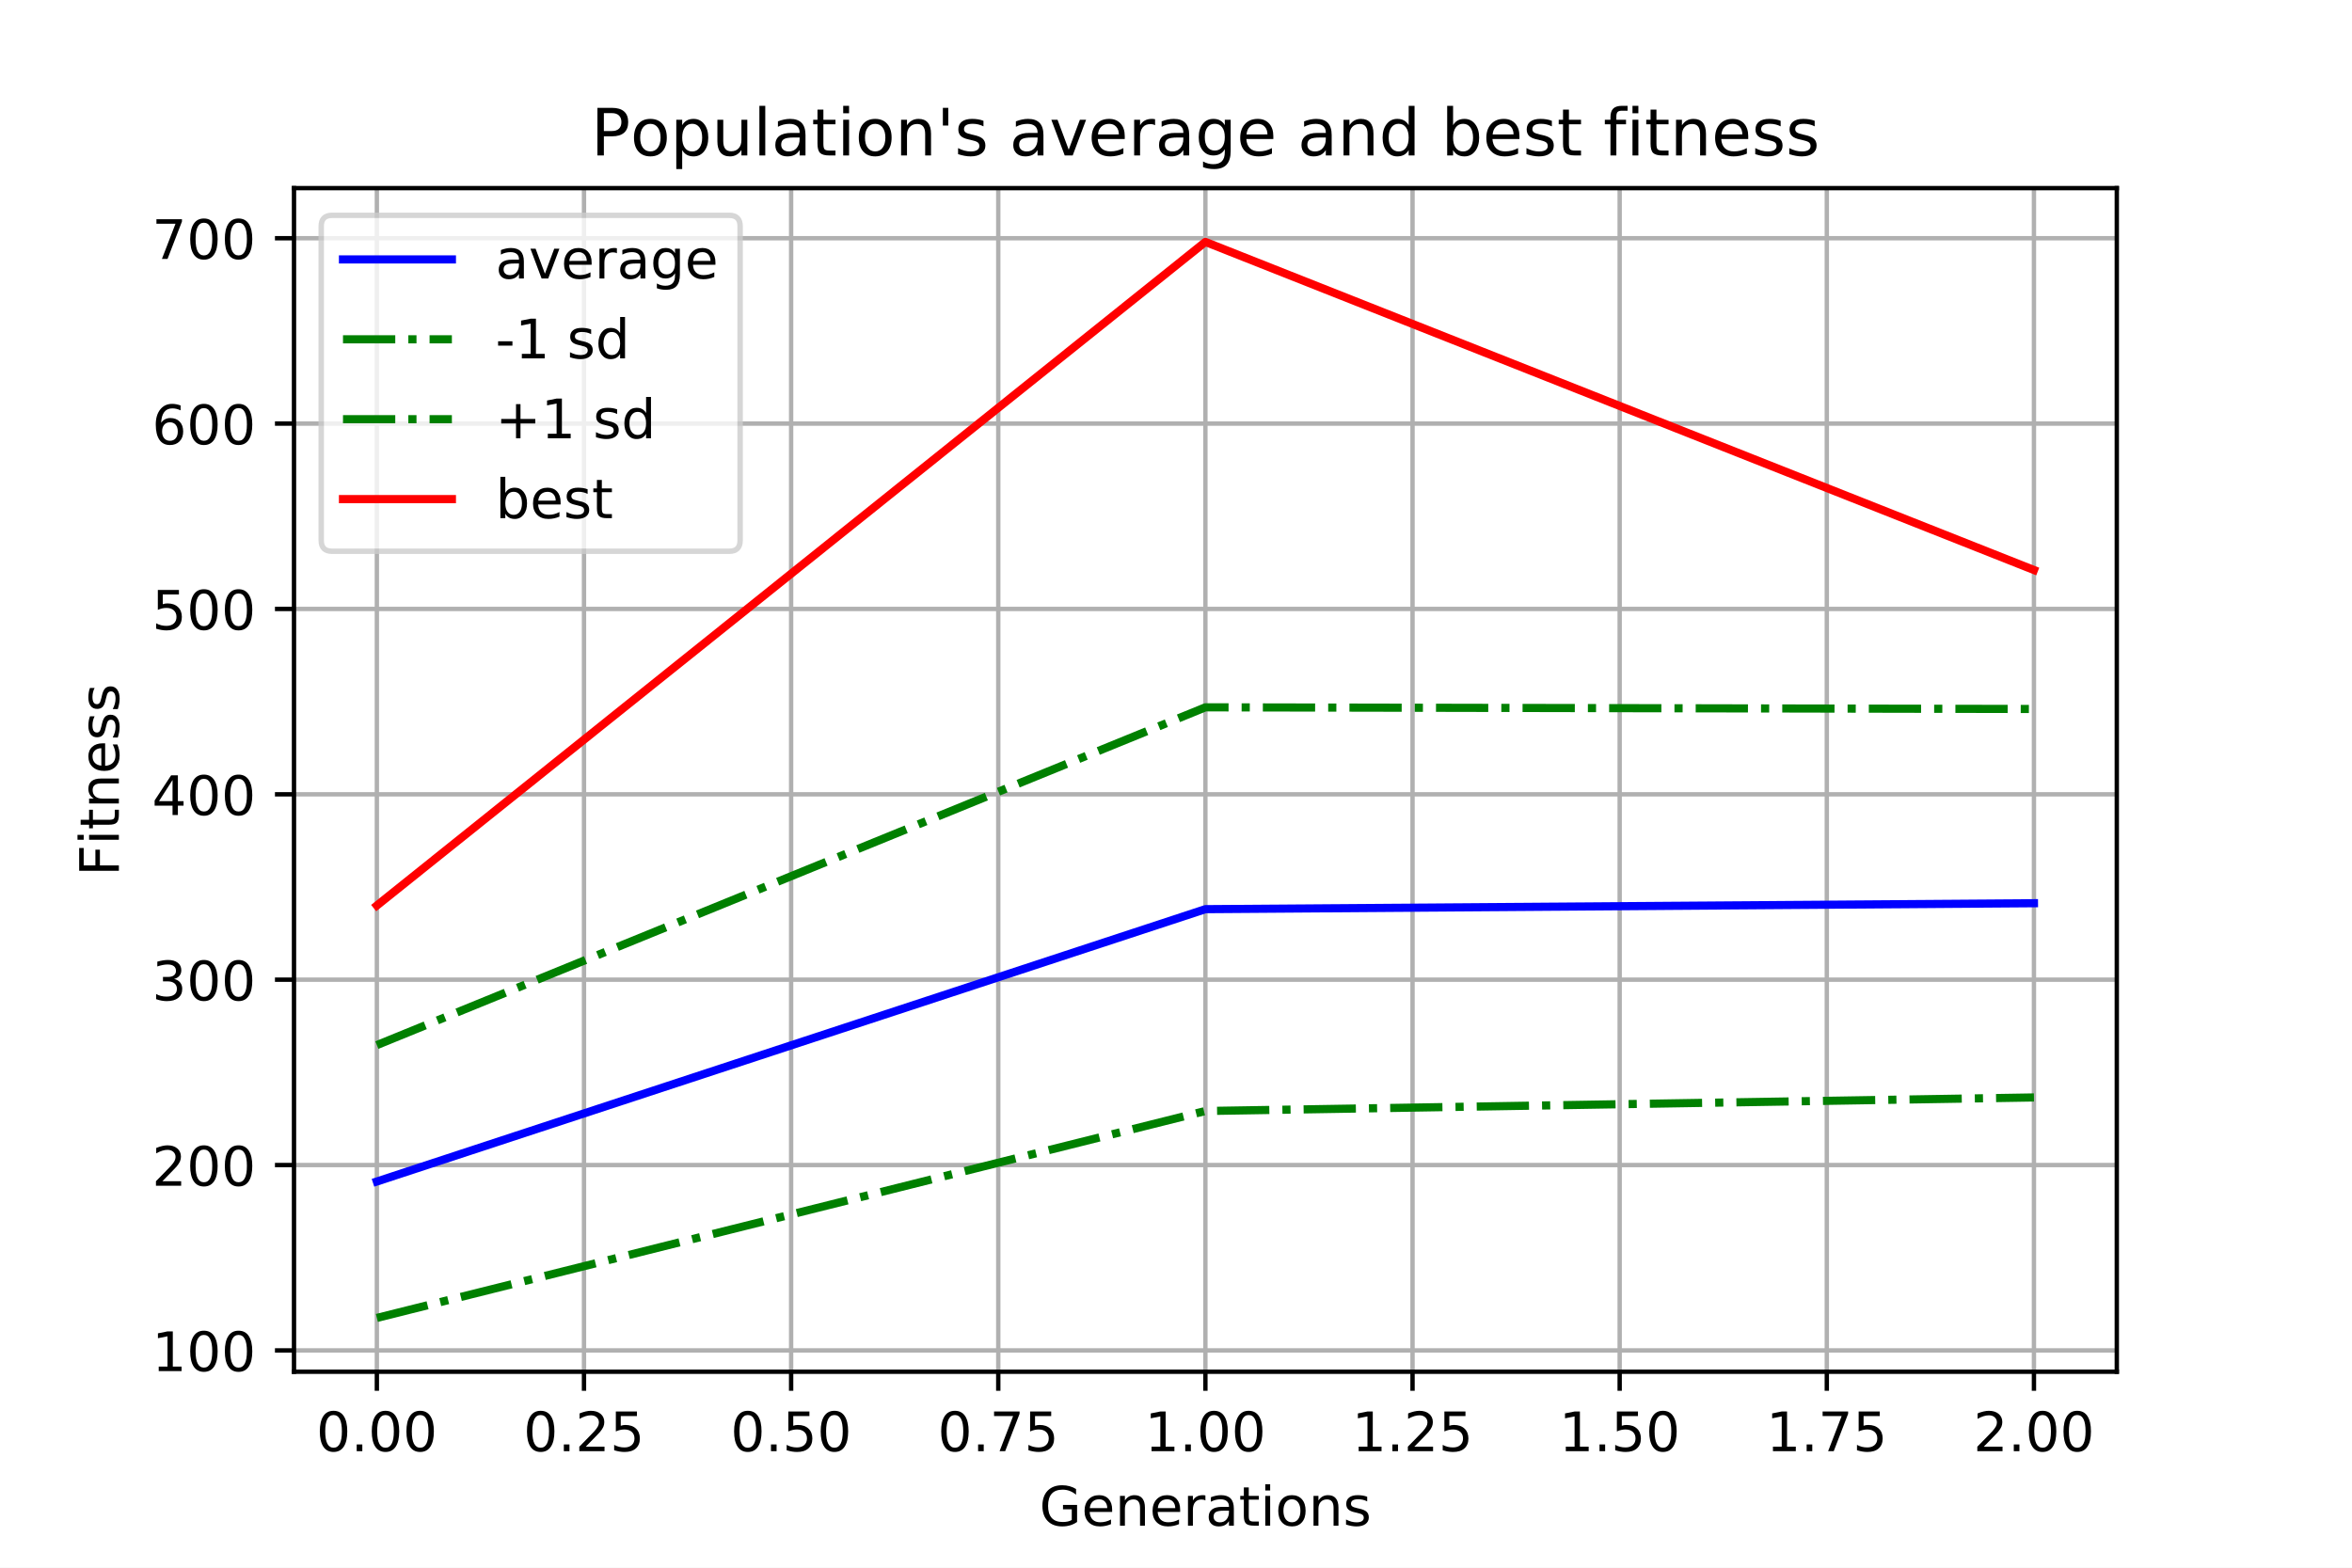
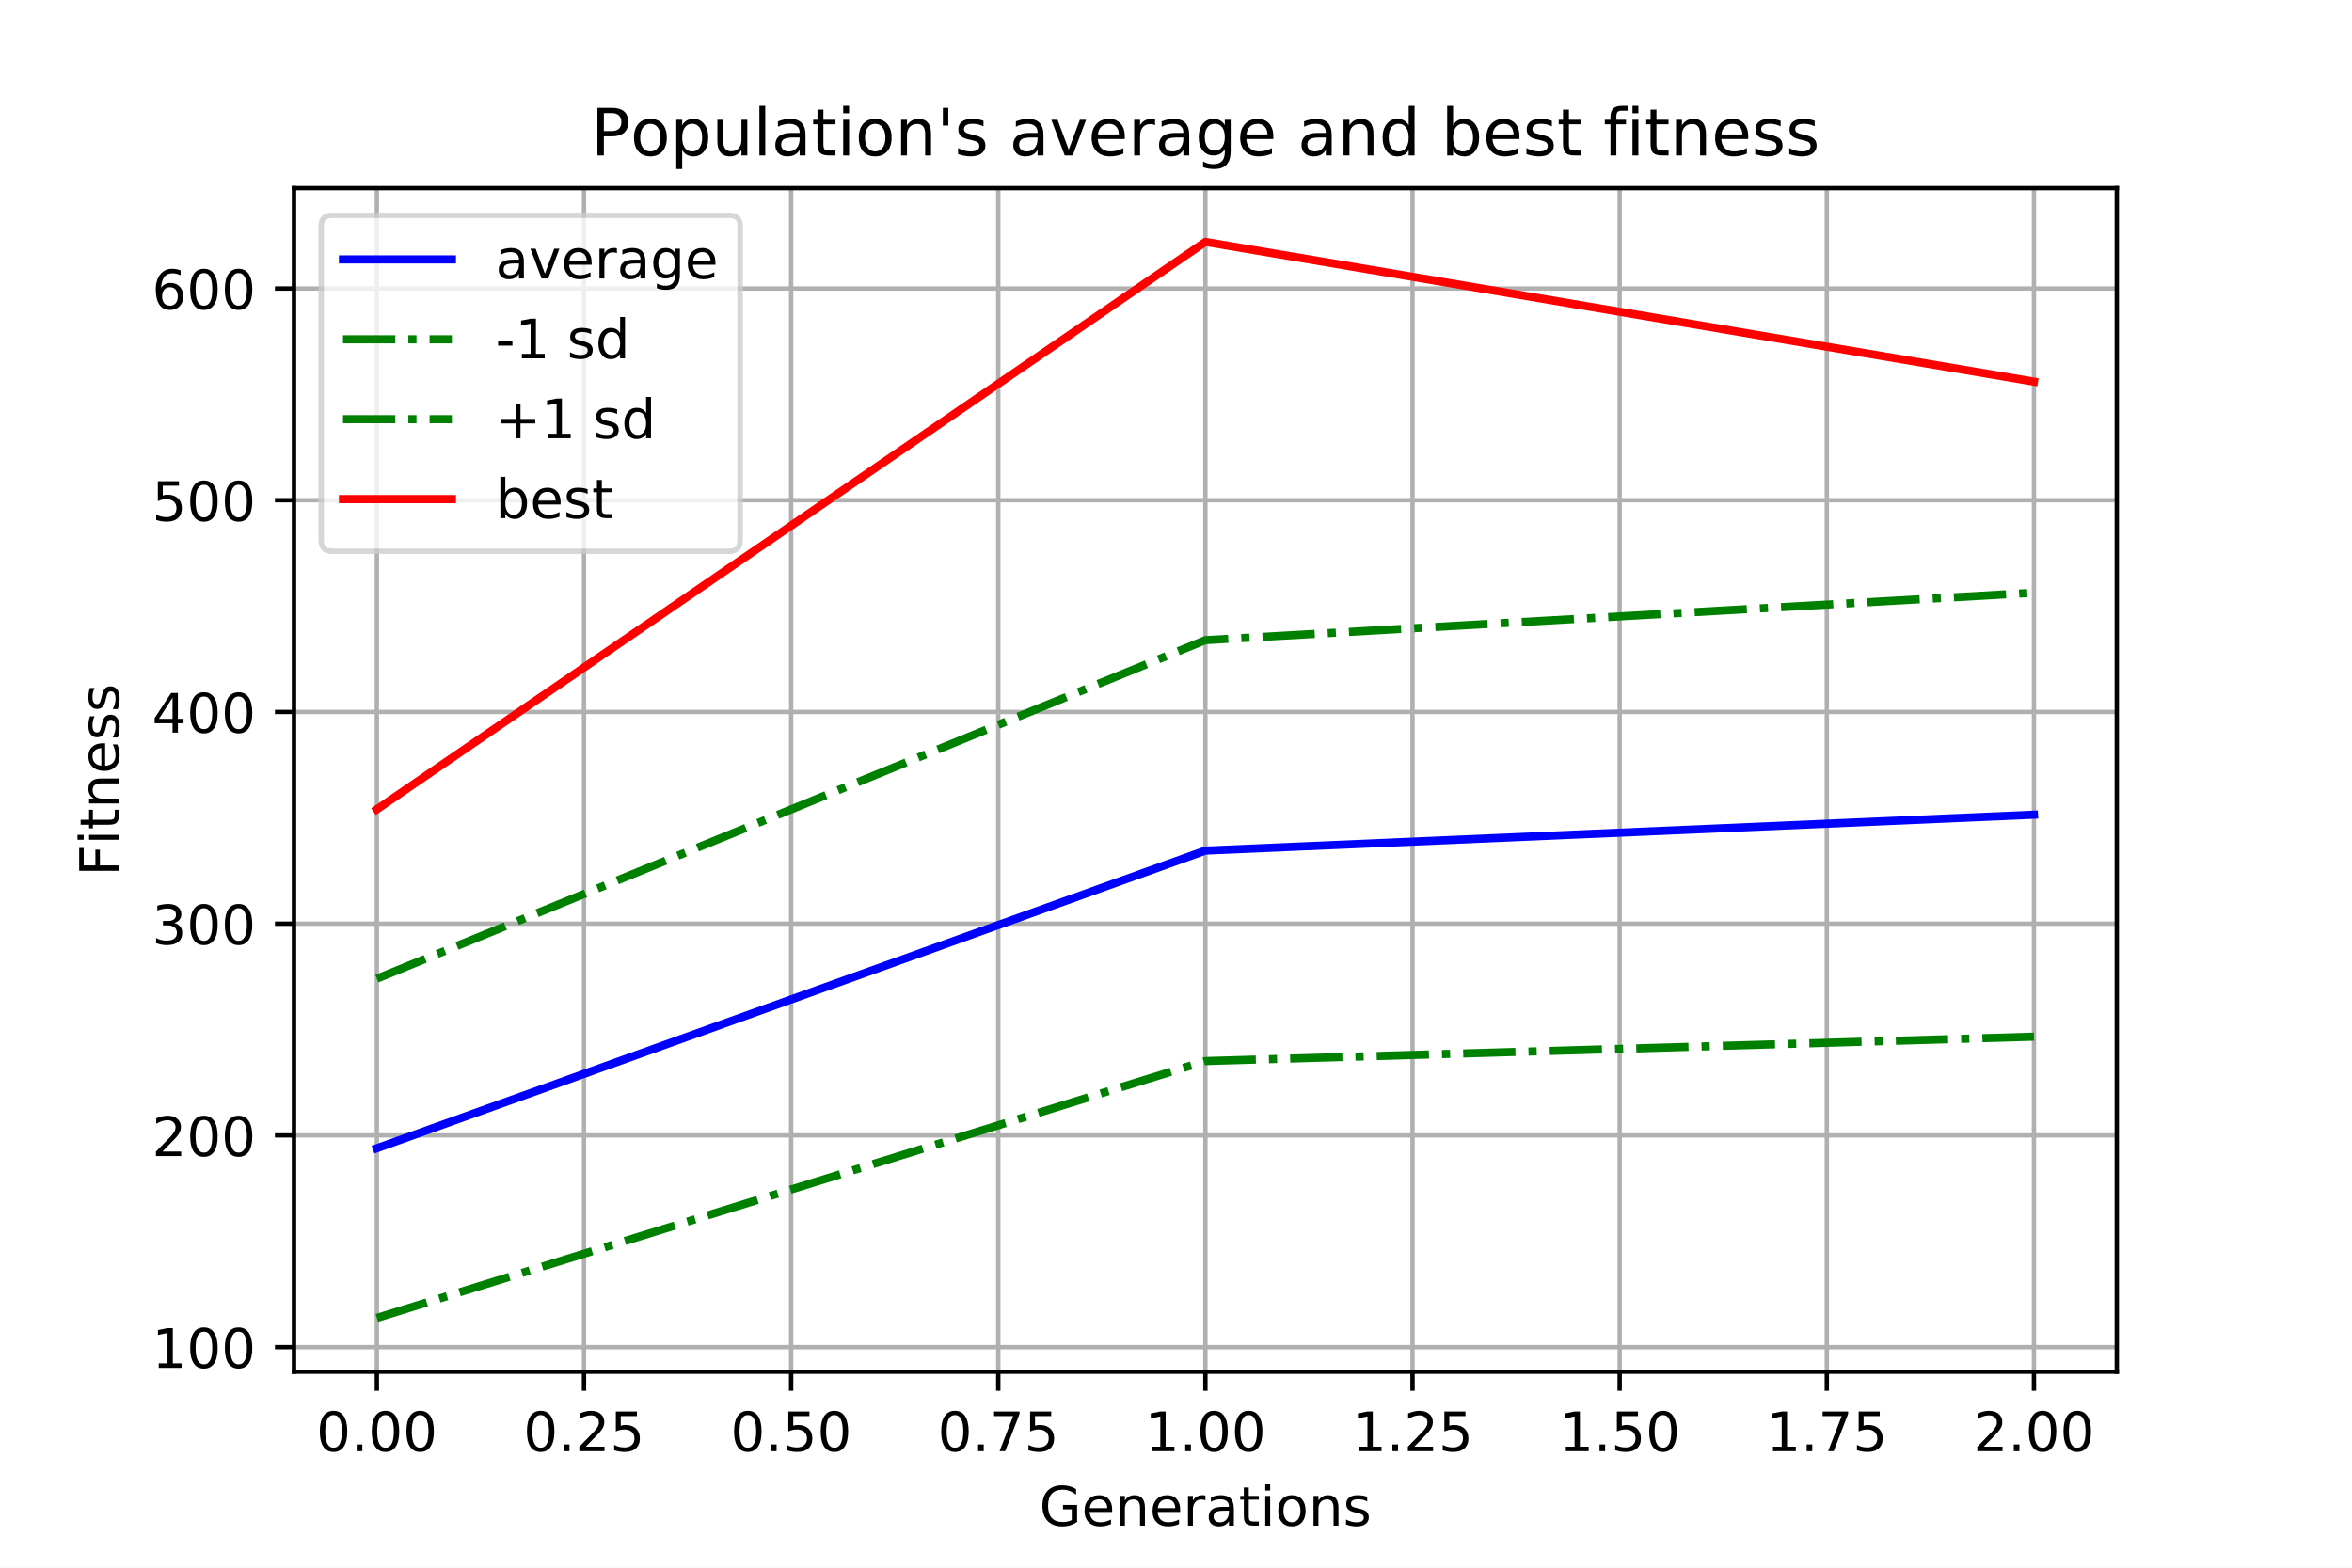
<svg xmlns="http://www.w3.org/2000/svg" xmlns:xlink="http://www.w3.org/1999/xlink" height="288pt" version="1.1" viewBox="0 0 432 288" width="432pt">
  <defs>
    <style type="text/css">
*{stroke-linecap:butt;stroke-linejoin:round;}
  </style>
  </defs>
  <g id="figure_1">
    <g id="patch_1">
      <path d="M 0 288  L 432 288  L 432 0  L 0 0  z " style="fill:#ffffff;" />
    </g>
    <g id="axes_1">
      <g id="patch_2">
        <path d="M 54 252  L 388.8 252  L 388.8 34.56  L 54 34.56  z " style="fill:#ffffff;" />
      </g>
      <g id="matplotlib.axis_1">
        <g id="xtick_1">
          <g id="line2d_1">
-             <path clip-path="url(#pda55d6f07e)" d="M 69.218 252  L 69.218 34.56  " style="fill:none;stroke:#b0b0b0;stroke-linecap:square;stroke-width:0.8;" />
+             <path clip-path="url(#p0d42d371cd)" d="M 69.218 252  L 69.218 34.56  " style="fill:none;stroke:#b0b0b0;stroke-linecap:square;stroke-width:0.8;" />
          </g>
          <g id="line2d_2">
            <defs>
-               <path d="M 0 0  L 0 3.5  " id="m7f051607db" style="stroke:#000000;stroke-width:0.8;" />
-             </defs>
-             <g>
-               <use style="stroke:#000000;stroke-width:0.8;" x="69.218" xlink:href="#m7f051607db" y="252" />
+               <path d="M 0 0  L 0 3.5  " id="m0496fbd98b" style="stroke:#000000;stroke-width:0.8;" />
+             </defs>
+             <g>
+               <use style="stroke:#000000;stroke-width:0.8;" x="69.218" xlink:href="#m0496fbd98b" y="252" />
            </g>
          </g>
          <g id="text_1">
            <defs>
              <path d="M 31.781 66.406  Q 24.172 66.406 20.328 58.906  Q 16.5 51.422 16.5 36.375  Q 16.5 21.391 20.328 13.891  Q 24.172 6.391 31.781 6.391  Q 39.453 6.391 43.281 13.891  Q 47.125 21.391 47.125 36.375  Q 47.125 51.422 43.281 58.906  Q 39.453 66.406 31.781 66.406  z M 31.781 74.219  Q 44.047 74.219 50.516 64.516  Q 56.984 54.828 56.984 36.375  Q 56.984 17.969 50.516 8.266  Q 44.047 -1.422 31.781 -1.422  Q 19.531 -1.422 13.062 8.266  Q 6.594 17.969 6.594 36.375  Q 6.594 54.828 13.062 64.516  Q 19.531 74.219 31.781 74.219  z " id="DejaVuSans-30" />
              <path d="M 10.688 12.406  L 21 12.406  L 21 0  L 10.688 0  z " id="DejaVuSans-2e" />
            </defs>
            <g transform="translate(58.08537 266.5984)scale(0.1 -0.1)">
              <use xlink:href="#DejaVuSans-30" />
              <use x="63.623" xlink:href="#DejaVuSans-2e" />
              <use x="95.41" xlink:href="#DejaVuSans-30" />
              <use x="159.033" xlink:href="#DejaVuSans-30" />
            </g>
          </g>
        </g>
        <g id="xtick_2">
          <g id="line2d_3">
-             <path clip-path="url(#pda55d6f07e)" d="M 107.264 252  L 107.264 34.56  " style="fill:none;stroke:#b0b0b0;stroke-linecap:square;stroke-width:0.8;" />
+             <path clip-path="url(#p0d42d371cd)" d="M 107.264 252  L 107.264 34.56  " style="fill:none;stroke:#b0b0b0;stroke-linecap:square;stroke-width:0.8;" />
          </g>
          <g id="line2d_4">
            <g>
-               <use style="stroke:#000000;stroke-width:0.8;" x="107.264" xlink:href="#m7f051607db" y="252" />
+               <use style="stroke:#000000;stroke-width:0.8;" x="107.264" xlink:href="#m0496fbd98b" y="252" />
            </g>
          </g>
          <g id="text_2">
            <defs>
              <path d="M 19.188 8.297  L 53.609 8.297  L 53.609 0  L 7.328 0  L 7.328 8.297  Q 12.938 14.109 22.625 23.891  Q 32.328 33.688 34.812 36.531  Q 39.547 41.844 41.422 45.531  Q 43.312 49.219 43.312 52.781  Q 43.312 58.594 39.234 62.25  Q 35.156 65.922 28.609 65.922  Q 23.969 65.922 18.812 64.312  Q 13.672 62.703 7.812 59.422  L 7.812 69.391  Q 13.766 71.781 18.938 73  Q 24.125 74.219 28.422 74.219  Q 39.75 74.219 46.484 68.547  Q 53.219 62.891 53.219 53.422  Q 53.219 48.922 51.531 44.891  Q 49.859 40.875 45.406 35.406  Q 44.188 33.984 37.641 27.219  Q 31.109 20.453 19.188 8.297  z " id="DejaVuSans-32" />
              <path d="M 10.797 72.906  L 49.516 72.906  L 49.516 64.594  L 19.828 64.594  L 19.828 46.734  Q 21.969 47.469 24.109 47.828  Q 26.266 48.188 28.422 48.188  Q 40.625 48.188 47.75 41.5  Q 54.891 34.812 54.891 23.391  Q 54.891 11.625 47.562 5.094  Q 40.234 -1.422 26.906 -1.422  Q 22.312 -1.422 17.547 -0.641  Q 12.797 0.141 7.719 1.703  L 7.719 11.625  Q 12.109 9.234 16.797 8.062  Q 21.484 6.891 26.703 6.891  Q 35.156 6.891 40.078 11.328  Q 45.016 15.766 45.016 23.391  Q 45.016 31 40.078 35.438  Q 35.156 39.891 26.703 39.891  Q 22.75 39.891 18.812 39.016  Q 14.891 38.141 10.797 36.281  z " id="DejaVuSans-35" />
            </defs>
            <g transform="translate(96.13082 266.5984)scale(0.1 -0.1)">
              <use xlink:href="#DejaVuSans-30" />
              <use x="63.623" xlink:href="#DejaVuSans-2e" />
              <use x="95.41" xlink:href="#DejaVuSans-32" />
              <use x="159.033" xlink:href="#DejaVuSans-35" />
            </g>
          </g>
        </g>
        <g id="xtick_3">
          <g id="line2d_5">
-             <path clip-path="url(#pda55d6f07e)" d="M 145.309 252  L 145.309 34.56  " style="fill:none;stroke:#b0b0b0;stroke-linecap:square;stroke-width:0.8;" />
+             <path clip-path="url(#p0d42d371cd)" d="M 145.309 252  L 145.309 34.56  " style="fill:none;stroke:#b0b0b0;stroke-linecap:square;stroke-width:0.8;" />
          </g>
          <g id="line2d_6">
            <g>
-               <use style="stroke:#000000;stroke-width:0.8;" x="145.309" xlink:href="#m7f051607db" y="252" />
+               <use style="stroke:#000000;stroke-width:0.8;" x="145.309" xlink:href="#m0496fbd98b" y="252" />
            </g>
          </g>
          <g id="text_3">
            <g transform="translate(134.1763 266.5984)scale(0.1 -0.1)">
              <use xlink:href="#DejaVuSans-30" />
              <use x="63.623" xlink:href="#DejaVuSans-2e" />
              <use x="95.41" xlink:href="#DejaVuSans-35" />
              <use x="159.033" xlink:href="#DejaVuSans-30" />
            </g>
          </g>
        </g>
        <g id="xtick_4">
          <g id="line2d_7">
-             <path clip-path="url(#pda55d6f07e)" d="M 183.355 252  L 183.355 34.56  " style="fill:none;stroke:#b0b0b0;stroke-linecap:square;stroke-width:0.8;" />
+             <path clip-path="url(#p0d42d371cd)" d="M 183.355 252  L 183.355 34.56  " style="fill:none;stroke:#b0b0b0;stroke-linecap:square;stroke-width:0.8;" />
          </g>
          <g id="line2d_8">
            <g>
-               <use style="stroke:#000000;stroke-width:0.8;" x="183.355" xlink:href="#m7f051607db" y="252" />
+               <use style="stroke:#000000;stroke-width:0.8;" x="183.355" xlink:href="#m0496fbd98b" y="252" />
            </g>
          </g>
          <g id="text_4">
            <defs>
              <path d="M 8.203 72.906  L 55.078 72.906  L 55.078 68.703  L 28.609 0  L 18.312 0  L 43.219 64.594  L 8.203 64.594  z " id="DejaVuSans-37" />
            </defs>
            <g transform="translate(172.2217 266.5984)scale(0.1 -0.1)">
              <use xlink:href="#DejaVuSans-30" />
              <use x="63.623" xlink:href="#DejaVuSans-2e" />
              <use x="95.41" xlink:href="#DejaVuSans-37" />
              <use x="159.033" xlink:href="#DejaVuSans-35" />
            </g>
          </g>
        </g>
        <g id="xtick_5">
          <g id="line2d_9">
-             <path clip-path="url(#pda55d6f07e)" d="M 221.4 252  L 221.4 34.56  " style="fill:none;stroke:#b0b0b0;stroke-linecap:square;stroke-width:0.8;" />
+             <path clip-path="url(#p0d42d371cd)" d="M 221.4 252  L 221.4 34.56  " style="fill:none;stroke:#b0b0b0;stroke-linecap:square;stroke-width:0.8;" />
          </g>
          <g id="line2d_10">
            <g>
-               <use style="stroke:#000000;stroke-width:0.8;" x="221.4" xlink:href="#m7f051607db" y="252" />
+               <use style="stroke:#000000;stroke-width:0.8;" x="221.4" xlink:href="#m0496fbd98b" y="252" />
            </g>
          </g>
          <g id="text_5">
            <defs>
              <path d="M 12.406 8.297  L 28.516 8.297  L 28.516 63.922  L 10.984 60.406  L 10.984 69.391  L 28.422 72.906  L 38.281 72.906  L 38.281 8.297  L 54.391 8.297  L 54.391 0  L 12.406 0  z " id="DejaVuSans-31" />
            </defs>
            <g transform="translate(210.2672 266.5984)scale(0.1 -0.1)">
              <use xlink:href="#DejaVuSans-31" />
              <use x="63.623" xlink:href="#DejaVuSans-2e" />
              <use x="95.41" xlink:href="#DejaVuSans-30" />
              <use x="159.033" xlink:href="#DejaVuSans-30" />
            </g>
          </g>
        </g>
        <g id="xtick_6">
          <g id="line2d_11">
-             <path clip-path="url(#pda55d6f07e)" d="M 259.445 252  L 259.445 34.56  " style="fill:none;stroke:#b0b0b0;stroke-linecap:square;stroke-width:0.8;" />
+             <path clip-path="url(#p0d42d371cd)" d="M 259.445 252  L 259.445 34.56  " style="fill:none;stroke:#b0b0b0;stroke-linecap:square;stroke-width:0.8;" />
          </g>
          <g id="line2d_12">
            <g>
-               <use style="stroke:#000000;stroke-width:0.8;" x="259.445" xlink:href="#m7f051607db" y="252" />
+               <use style="stroke:#000000;stroke-width:0.8;" x="259.445" xlink:href="#m0496fbd98b" y="252" />
            </g>
          </g>
          <g id="text_6">
            <g transform="translate(248.3126 266.5984)scale(0.1 -0.1)">
              <use xlink:href="#DejaVuSans-31" />
              <use x="63.623" xlink:href="#DejaVuSans-2e" />
              <use x="95.41" xlink:href="#DejaVuSans-32" />
              <use x="159.033" xlink:href="#DejaVuSans-35" />
            </g>
          </g>
        </g>
        <g id="xtick_7">
          <g id="line2d_13">
-             <path clip-path="url(#pda55d6f07e)" d="M 297.491 252  L 297.491 34.56  " style="fill:none;stroke:#b0b0b0;stroke-linecap:square;stroke-width:0.8;" />
+             <path clip-path="url(#p0d42d371cd)" d="M 297.491 252  L 297.491 34.56  " style="fill:none;stroke:#b0b0b0;stroke-linecap:square;stroke-width:0.8;" />
          </g>
          <g id="line2d_14">
            <g>
-               <use style="stroke:#000000;stroke-width:0.8;" x="297.491" xlink:href="#m7f051607db" y="252" />
+               <use style="stroke:#000000;stroke-width:0.8;" x="297.491" xlink:href="#m0496fbd98b" y="252" />
            </g>
          </g>
          <g id="text_7">
            <g transform="translate(286.3581 266.5984)scale(0.1 -0.1)">
              <use xlink:href="#DejaVuSans-31" />
              <use x="63.623" xlink:href="#DejaVuSans-2e" />
              <use x="95.41" xlink:href="#DejaVuSans-35" />
              <use x="159.033" xlink:href="#DejaVuSans-30" />
            </g>
          </g>
        </g>
        <g id="xtick_8">
          <g id="line2d_15">
-             <path clip-path="url(#pda55d6f07e)" d="M 335.536 252  L 335.536 34.56  " style="fill:none;stroke:#b0b0b0;stroke-linecap:square;stroke-width:0.8;" />
+             <path clip-path="url(#p0d42d371cd)" d="M 335.536 252  L 335.536 34.56  " style="fill:none;stroke:#b0b0b0;stroke-linecap:square;stroke-width:0.8;" />
          </g>
          <g id="line2d_16">
            <g>
-               <use style="stroke:#000000;stroke-width:0.8;" x="335.536" xlink:href="#m7f051607db" y="252" />
+               <use style="stroke:#000000;stroke-width:0.8;" x="335.536" xlink:href="#m0496fbd98b" y="252" />
            </g>
          </g>
          <g id="text_8">
            <g transform="translate(324.4036 266.5984)scale(0.1 -0.1)">
              <use xlink:href="#DejaVuSans-31" />
              <use x="63.623" xlink:href="#DejaVuSans-2e" />
              <use x="95.41" xlink:href="#DejaVuSans-37" />
              <use x="159.033" xlink:href="#DejaVuSans-35" />
            </g>
          </g>
        </g>
        <g id="xtick_9">
          <g id="line2d_17">
-             <path clip-path="url(#pda55d6f07e)" d="M 373.582 252  L 373.582 34.56  " style="fill:none;stroke:#b0b0b0;stroke-linecap:square;stroke-width:0.8;" />
+             <path clip-path="url(#p0d42d371cd)" d="M 373.582 252  L 373.582 34.56  " style="fill:none;stroke:#b0b0b0;stroke-linecap:square;stroke-width:0.8;" />
          </g>
          <g id="line2d_18">
            <g>
-               <use style="stroke:#000000;stroke-width:0.8;" x="373.582" xlink:href="#m7f051607db" y="252" />
+               <use style="stroke:#000000;stroke-width:0.8;" x="373.582" xlink:href="#m0496fbd98b" y="252" />
            </g>
          </g>
          <g id="text_9">
            <g transform="translate(362.449 266.5984)scale(0.1 -0.1)">
              <use xlink:href="#DejaVuSans-32" />
              <use x="63.623" xlink:href="#DejaVuSans-2e" />
              <use x="95.41" xlink:href="#DejaVuSans-30" />
              <use x="159.033" xlink:href="#DejaVuSans-30" />
            </g>
          </g>
        </g>
        <g id="text_10">
          <defs>
            <path d="M 59.516 10.406  L 59.516 29.984  L 43.406 29.984  L 43.406 38.094  L 69.281 38.094  L 69.281 6.781  Q 63.578 2.734 56.688 0.656  Q 49.812 -1.422 42 -1.422  Q 24.906 -1.422 15.25 8.562  Q 5.609 18.562 5.609 36.375  Q 5.609 54.25 15.25 64.234  Q 24.906 74.219 42 74.219  Q 49.125 74.219 55.547 72.453  Q 61.969 70.703 67.391 67.281  L 67.391 56.781  Q 61.922 61.422 55.766 63.766  Q 49.609 66.109 42.828 66.109  Q 29.438 66.109 22.719 58.641  Q 16.016 51.172 16.016 36.375  Q 16.016 21.625 22.719 14.156  Q 29.438 6.688 42.828 6.688  Q 48.047 6.688 52.141 7.594  Q 56.25 8.5 59.516 10.406  z " id="DejaVuSans-47" />
            <path d="M 56.203 29.594  L 56.203 25.203  L 14.891 25.203  Q 15.484 15.922 20.484 11.062  Q 25.484 6.203 34.422 6.203  Q 39.594 6.203 44.453 7.469  Q 49.312 8.734 54.109 11.281  L 54.109 2.781  Q 49.266 0.734 44.188 -0.344  Q 39.109 -1.422 33.891 -1.422  Q 20.797 -1.422 13.156 6.188  Q 5.516 13.812 5.516 26.812  Q 5.516 40.234 12.766 48.109  Q 20.016 56 32.328 56  Q 43.359 56 49.781 48.891  Q 56.203 41.797 56.203 29.594  z M 47.219 32.234  Q 47.125 39.594 43.094 43.984  Q 39.062 48.391 32.422 48.391  Q 24.906 48.391 20.391 44.141  Q 15.875 39.891 15.188 32.172  z " id="DejaVuSans-65" />
            <path d="M 54.891 33.016  L 54.891 0  L 45.906 0  L 45.906 32.719  Q 45.906 40.484 42.875 44.328  Q 39.844 48.188 33.797 48.188  Q 26.516 48.188 22.312 43.547  Q 18.109 38.922 18.109 30.906  L 18.109 0  L 9.078 0  L 9.078 54.688  L 18.109 54.688  L 18.109 46.188  Q 21.344 51.125 25.703 53.562  Q 30.078 56 35.797 56  Q 45.219 56 50.047 50.172  Q 54.891 44.344 54.891 33.016  z " id="DejaVuSans-6e" />
            <path d="M 41.109 46.297  Q 39.594 47.172 37.812 47.578  Q 36.031 48 33.891 48  Q 26.266 48 22.188 43.047  Q 18.109 38.094 18.109 28.812  L 18.109 0  L 9.078 0  L 9.078 54.688  L 18.109 54.688  L 18.109 46.188  Q 20.953 51.172 25.484 53.578  Q 30.031 56 36.531 56  Q 37.453 56 38.578 55.875  Q 39.703 55.766 41.062 55.516  z " id="DejaVuSans-72" />
            <path d="M 34.281 27.484  Q 23.391 27.484 19.188 25  Q 14.984 22.516 14.984 16.5  Q 14.984 11.719 18.141 8.906  Q 21.297 6.109 26.703 6.109  Q 34.188 6.109 38.703 11.406  Q 43.219 16.703 43.219 25.484  L 43.219 27.484  z M 52.203 31.203  L 52.203 0  L 43.219 0  L 43.219 8.297  Q 40.141 3.328 35.547 0.953  Q 30.953 -1.422 24.312 -1.422  Q 15.922 -1.422 10.953 3.297  Q 6 8.016 6 15.922  Q 6 25.141 12.172 29.828  Q 18.359 34.516 30.609 34.516  L 43.219 34.516  L 43.219 35.406  Q 43.219 41.609 39.141 45  Q 35.062 48.391 27.688 48.391  Q 23 48.391 18.547 47.266  Q 14.109 46.141 10.016 43.891  L 10.016 52.203  Q 14.938 54.109 19.578 55.047  Q 24.219 56 28.609 56  Q 40.484 56 46.344 49.844  Q 52.203 43.703 52.203 31.203  z " id="DejaVuSans-61" />
            <path d="M 18.312 70.219  L 18.312 54.688  L 36.812 54.688  L 36.812 47.703  L 18.312 47.703  L 18.312 18.016  Q 18.312 11.328 20.141 9.422  Q 21.969 7.516 27.594 7.516  L 36.812 7.516  L 36.812 0  L 27.594 0  Q 17.188 0 13.234 3.875  Q 9.281 7.766 9.281 18.016  L 9.281 47.703  L 2.688 47.703  L 2.688 54.688  L 9.281 54.688  L 9.281 70.219  z " id="DejaVuSans-74" />
            <path d="M 9.422 54.688  L 18.406 54.688  L 18.406 0  L 9.422 0  z M 9.422 75.984  L 18.406 75.984  L 18.406 64.594  L 9.422 64.594  z " id="DejaVuSans-69" />
            <path d="M 30.609 48.391  Q 23.391 48.391 19.188 42.75  Q 14.984 37.109 14.984 27.297  Q 14.984 17.484 19.156 11.844  Q 23.344 6.203 30.609 6.203  Q 37.797 6.203 41.984 11.859  Q 46.188 17.531 46.188 27.297  Q 46.188 37.016 41.984 42.703  Q 37.797 48.391 30.609 48.391  z M 30.609 56  Q 42.328 56 49.016 48.375  Q 55.719 40.766 55.719 27.297  Q 55.719 13.875 49.016 6.219  Q 42.328 -1.422 30.609 -1.422  Q 18.844 -1.422 12.172 6.219  Q 5.516 13.875 5.516 27.297  Q 5.516 40.766 12.172 48.375  Q 18.844 56 30.609 56  z " id="DejaVuSans-6f" />
            <path d="M 44.281 53.078  L 44.281 44.578  Q 40.484 46.531 36.375 47.5  Q 32.281 48.484 27.875 48.484  Q 21.188 48.484 17.844 46.438  Q 14.5 44.391 14.5 40.281  Q 14.5 37.156 16.891 35.375  Q 19.281 33.594 26.516 31.984  L 29.594 31.297  Q 39.156 29.25 43.188 25.516  Q 47.219 21.781 47.219 15.094  Q 47.219 7.469 41.188 3.016  Q 35.156 -1.422 24.609 -1.422  Q 20.219 -1.422 15.453 -0.562  Q 10.688 0.297 5.422 2  L 5.422 11.281  Q 10.406 8.688 15.234 7.391  Q 20.062 6.109 24.812 6.109  Q 31.156 6.109 34.562 8.281  Q 37.984 10.453 37.984 14.406  Q 37.984 18.062 35.516 20.016  Q 33.062 21.969 24.703 23.781  L 21.578 24.516  Q 13.234 26.266 9.516 29.906  Q 5.812 33.547 5.812 39.891  Q 5.812 47.609 11.281 51.797  Q 16.75 56 26.812 56  Q 31.781 56 36.172 55.266  Q 40.578 54.547 44.281 53.078  z " id="DejaVuSans-73" />
          </defs>
          <g transform="translate(190.9023 280.2766)scale(0.1 -0.1)">
            <use xlink:href="#DejaVuSans-47" />
            <use x="77.49" xlink:href="#DejaVuSans-65" />
            <use x="139.014" xlink:href="#DejaVuSans-6e" />
            <use x="202.393" xlink:href="#DejaVuSans-65" />
            <use x="263.916" xlink:href="#DejaVuSans-72" />
            <use x="305.029" xlink:href="#DejaVuSans-61" />
            <use x="366.309" xlink:href="#DejaVuSans-74" />
            <use x="405.518" xlink:href="#DejaVuSans-69" />
            <use x="433.301" xlink:href="#DejaVuSans-6f" />
            <use x="494.482" xlink:href="#DejaVuSans-6e" />
            <use x="557.861" xlink:href="#DejaVuSans-73" />
          </g>
        </g>
      </g>
      <g id="matplotlib.axis_2">
        <g id="ytick_1">
          <g id="line2d_19">
-             <path clip-path="url(#pda55d6f07e)" d="M 54 248.084  L 388.8 248.084  " style="fill:none;stroke:#b0b0b0;stroke-linecap:square;stroke-width:0.8;" />
+             <path clip-path="url(#p0d42d371cd)" d="M 54 247.482  L 388.8 247.482  " style="fill:none;stroke:#b0b0b0;stroke-linecap:square;stroke-width:0.8;" />
          </g>
          <g id="line2d_20">
            <defs>
-               <path d="M 0 0  L -3.5 0  " id="m5a0afcfbeb" style="stroke:#000000;stroke-width:0.8;" />
-             </defs>
-             <g>
-               <use style="stroke:#000000;stroke-width:0.8;" x="54" xlink:href="#m5a0afcfbeb" y="248.084" />
+               <path d="M 0 0  L -3.5 0  " id="m11e52d04d4" style="stroke:#000000;stroke-width:0.8;" />
+             </defs>
+             <g>
+               <use style="stroke:#000000;stroke-width:0.8;" x="54" xlink:href="#m11e52d04d4" y="247.482" />
            </g>
          </g>
          <g id="text_11">
-             <g transform="translate(27.9125 251.8834)scale(0.1 -0.1)">
+             <g transform="translate(27.9125 251.2816)scale(0.1 -0.1)">
              <use xlink:href="#DejaVuSans-31" />
              <use x="63.623" xlink:href="#DejaVuSans-30" />
              <use x="127.246" xlink:href="#DejaVuSans-30" />
            </g>
          </g>
        </g>
        <g id="ytick_2">
          <g id="line2d_21">
-             <path clip-path="url(#pda55d6f07e)" d="M 54 214.031  L 388.8 214.031  " style="fill:none;stroke:#b0b0b0;stroke-linecap:square;stroke-width:0.8;" />
+             <path clip-path="url(#p0d42d371cd)" d="M 54 208.586  L 388.8 208.586  " style="fill:none;stroke:#b0b0b0;stroke-linecap:square;stroke-width:0.8;" />
          </g>
          <g id="line2d_22">
            <g>
-               <use style="stroke:#000000;stroke-width:0.8;" x="54" xlink:href="#m5a0afcfbeb" y="214.031" />
+               <use style="stroke:#000000;stroke-width:0.8;" x="54" xlink:href="#m11e52d04d4" y="208.586" />
            </g>
          </g>
          <g id="text_12">
-             <g transform="translate(27.9125 217.8298)scale(0.1 -0.1)">
+             <g transform="translate(27.9125 212.3853)scale(0.1 -0.1)">
              <use xlink:href="#DejaVuSans-32" />
              <use x="63.623" xlink:href="#DejaVuSans-30" />
              <use x="127.246" xlink:href="#DejaVuSans-30" />
            </g>
          </g>
        </g>
        <g id="ytick_3">
          <g id="line2d_23">
-             <path clip-path="url(#pda55d6f07e)" d="M 54 179.977  L 388.8 179.977  " style="fill:none;stroke:#b0b0b0;stroke-linecap:square;stroke-width:0.8;" />
+             <path clip-path="url(#p0d42d371cd)" d="M 54 169.69  L 388.8 169.69  " style="fill:none;stroke:#b0b0b0;stroke-linecap:square;stroke-width:0.8;" />
          </g>
          <g id="line2d_24">
            <g>
-               <use style="stroke:#000000;stroke-width:0.8;" x="54" xlink:href="#m5a0afcfbeb" y="179.977" />
+               <use style="stroke:#000000;stroke-width:0.8;" x="54" xlink:href="#m11e52d04d4" y="169.69" />
            </g>
          </g>
          <g id="text_13">
            <defs>
              <path d="M 40.578 39.312  Q 47.656 37.797 51.625 33  Q 55.609 28.219 55.609 21.188  Q 55.609 10.406 48.188 4.484  Q 40.766 -1.422 27.094 -1.422  Q 22.516 -1.422 17.656 -0.516  Q 12.797 0.391 7.625 2.203  L 7.625 11.719  Q 11.719 9.328 16.594 8.109  Q 21.484 6.891 26.812 6.891  Q 36.078 6.891 40.938 10.547  Q 45.797 14.203 45.797 21.188  Q 45.797 27.641 41.281 31.266  Q 36.766 34.906 28.719 34.906  L 20.219 34.906  L 20.219 43.016  L 29.109 43.016  Q 36.375 43.016 40.234 45.922  Q 44.094 48.828 44.094 54.297  Q 44.094 59.906 40.109 62.906  Q 36.141 65.922 28.719 65.922  Q 24.656 65.922 20.016 65.031  Q 15.375 64.156 9.812 62.312  L 9.812 71.094  Q 15.438 72.656 20.344 73.438  Q 25.25 74.219 29.594 74.219  Q 40.828 74.219 47.359 69.109  Q 53.906 64.016 53.906 55.328  Q 53.906 49.266 50.438 45.094  Q 46.969 40.922 40.578 39.312  z " id="DejaVuSans-33" />
            </defs>
-             <g transform="translate(27.9125 183.7762)scale(0.1 -0.1)">
+             <g transform="translate(27.9125 173.489)scale(0.1 -0.1)">
              <use xlink:href="#DejaVuSans-33" />
              <use x="63.623" xlink:href="#DejaVuSans-30" />
              <use x="127.246" xlink:href="#DejaVuSans-30" />
            </g>
          </g>
        </g>
        <g id="ytick_4">
          <g id="line2d_25">
-             <path clip-path="url(#pda55d6f07e)" d="M 54 145.923  L 388.8 145.923  " style="fill:none;stroke:#b0b0b0;stroke-linecap:square;stroke-width:0.8;" />
+             <path clip-path="url(#p0d42d371cd)" d="M 54 130.793  L 388.8 130.793  " style="fill:none;stroke:#b0b0b0;stroke-linecap:square;stroke-width:0.8;" />
          </g>
          <g id="line2d_26">
            <g>
-               <use style="stroke:#000000;stroke-width:0.8;" x="54" xlink:href="#m5a0afcfbeb" y="145.923" />
+               <use style="stroke:#000000;stroke-width:0.8;" x="54" xlink:href="#m11e52d04d4" y="130.793" />
            </g>
          </g>
          <g id="text_14">
            <defs>
              <path d="M 37.797 64.312  L 12.891 25.391  L 37.797 25.391  z M 35.203 72.906  L 47.609 72.906  L 47.609 25.391  L 58.016 25.391  L 58.016 17.188  L 47.609 17.188  L 47.609 0  L 37.797 0  L 37.797 17.188  L 4.891 17.188  L 4.891 26.703  z " id="DejaVuSans-34" />
            </defs>
-             <g transform="translate(27.9125 149.7226)scale(0.1 -0.1)">
+             <g transform="translate(27.9125 134.5927)scale(0.1 -0.1)">
              <use xlink:href="#DejaVuSans-34" />
              <use x="63.623" xlink:href="#DejaVuSans-30" />
              <use x="127.246" xlink:href="#DejaVuSans-30" />
            </g>
          </g>
        </g>
        <g id="ytick_5">
          <g id="line2d_27">
-             <path clip-path="url(#pda55d6f07e)" d="M 54 111.87  L 388.8 111.87  " style="fill:none;stroke:#b0b0b0;stroke-linecap:square;stroke-width:0.8;" />
+             <path clip-path="url(#p0d42d371cd)" d="M 54 91.897  L 388.8 91.897  " style="fill:none;stroke:#b0b0b0;stroke-linecap:square;stroke-width:0.8;" />
          </g>
          <g id="line2d_28">
            <g>
-               <use style="stroke:#000000;stroke-width:0.8;" x="54" xlink:href="#m5a0afcfbeb" y="111.87" />
+               <use style="stroke:#000000;stroke-width:0.8;" x="54" xlink:href="#m11e52d04d4" y="91.897" />
            </g>
          </g>
          <g id="text_15">
-             <g transform="translate(27.9125 115.669)scale(0.1 -0.1)">
+             <g transform="translate(27.9125 95.69635)scale(0.1 -0.1)">
              <use xlink:href="#DejaVuSans-35" />
              <use x="63.623" xlink:href="#DejaVuSans-30" />
              <use x="127.246" xlink:href="#DejaVuSans-30" />
            </g>
          </g>
        </g>
        <g id="ytick_6">
          <g id="line2d_29">
-             <path clip-path="url(#pda55d6f07e)" d="M 54 77.816  L 388.8 77.816  " style="fill:none;stroke:#b0b0b0;stroke-linecap:square;stroke-width:0.8;" />
+             <path clip-path="url(#p0d42d371cd)" d="M 54 53.001  L 388.8 53.001  " style="fill:none;stroke:#b0b0b0;stroke-linecap:square;stroke-width:0.8;" />
          </g>
          <g id="line2d_30">
            <g>
-               <use style="stroke:#000000;stroke-width:0.8;" x="54" xlink:href="#m5a0afcfbeb" y="77.816" />
+               <use style="stroke:#000000;stroke-width:0.8;" x="54" xlink:href="#m11e52d04d4" y="53.001" />
            </g>
          </g>
          <g id="text_16">
            <defs>
              <path d="M 33.016 40.375  Q 26.375 40.375 22.484 35.828  Q 18.609 31.297 18.609 23.391  Q 18.609 15.531 22.484 10.953  Q 26.375 6.391 33.016 6.391  Q 39.656 6.391 43.531 10.953  Q 47.406 15.531 47.406 23.391  Q 47.406 31.297 43.531 35.828  Q 39.656 40.375 33.016 40.375  z M 52.594 71.297  L 52.594 62.312  Q 48.875 64.062 45.094 64.984  Q 41.312 65.922 37.594 65.922  Q 27.828 65.922 22.672 59.328  Q 17.531 52.734 16.797 39.406  Q 19.672 43.656 24.016 45.922  Q 28.375 48.188 33.594 48.188  Q 44.578 48.188 50.953 41.516  Q 57.328 34.859 57.328 23.391  Q 57.328 12.156 50.688 5.359  Q 44.047 -1.422 33.016 -1.422  Q 20.359 -1.422 13.672 8.266  Q 6.984 17.969 6.984 36.375  Q 6.984 53.656 15.188 63.938  Q 23.391 74.219 37.203 74.219  Q 40.922 74.219 44.703 73.484  Q 48.484 72.75 52.594 71.297  z " id="DejaVuSans-36" />
            </defs>
-             <g transform="translate(27.9125 81.61538)scale(0.1 -0.1)">
+             <g transform="translate(27.9125 56.80004)scale(0.1 -0.1)">
              <use xlink:href="#DejaVuSans-36" />
              <use x="63.623" xlink:href="#DejaVuSans-30" />
              <use x="127.246" xlink:href="#DejaVuSans-30" />
            </g>
          </g>
        </g>
-         <g id="ytick_7">
-           <g id="line2d_31">
-             <path clip-path="url(#pda55d6f07e)" d="M 54 43.763  L 388.8 43.763  " style="fill:none;stroke:#b0b0b0;stroke-linecap:square;stroke-width:0.8;" />
-           </g>
-           <g id="line2d_32">
-             <g>
-               <use style="stroke:#000000;stroke-width:0.8;" x="54" xlink:href="#m5a0afcfbeb" y="43.763" />
-             </g>
-           </g>
-           <g id="text_17">
-             <g transform="translate(27.9125 47.56178)scale(0.1 -0.1)">
-               <use xlink:href="#DejaVuSans-37" />
-               <use x="63.623" xlink:href="#DejaVuSans-30" />
-               <use x="127.246" xlink:href="#DejaVuSans-30" />
-             </g>
-           </g>
-         </g>
-         <g id="text_18">
+         <g id="text_17">
          <defs>
            <path d="M 9.812 72.906  L 51.703 72.906  L 51.703 64.594  L 19.672 64.594  L 19.672 43.109  L 48.578 43.109  L 48.578 34.812  L 19.672 34.812  L 19.672 0  L 9.812 0  z " id="DejaVuSans-46" />
          </defs>
          <g transform="translate(21.83281 160.9542)rotate(-90)scale(0.1 -0.1)">
            <use xlink:href="#DejaVuSans-46" />
            <use x="57.41" xlink:href="#DejaVuSans-69" />
            <use x="85.193" xlink:href="#DejaVuSans-74" />
            <use x="124.402" xlink:href="#DejaVuSans-6e" />
            <use x="187.781" xlink:href="#DejaVuSans-65" />
            <use x="249.305" xlink:href="#DejaVuSans-73" />
            <use x="301.404" xlink:href="#DejaVuSans-73" />
          </g>
        </g>
      </g>
+       <g id="line2d_31">
+         <path clip-path="url(#p0d42d371cd)" d="M 69.218 210.951  L 221.4 156.267  L 373.582 149.67  " style="fill:none;stroke:#0000ff;stroke-linecap:square;stroke-width:1.5;" />
+       </g>
+       <g id="line2d_32">
+         <path clip-path="url(#p0d42d371cd)" d="M 69.218 242.116  L 221.4 194.93  L 373.582 190.45  " style="fill:none;stroke:#008000;stroke-dasharray:9.6,2.4,1.5,2.4;stroke-dashoffset:0;stroke-width:1.5;" />
+       </g>
      <g id="line2d_33">
-         <path clip-path="url(#pda55d6f07e)" d="M 69.218 217.055  L 221.4 167.023  L 373.582 165.93  " style="fill:none;stroke:#0000ff;stroke-linecap:square;stroke-width:1.5;" />
+         <path clip-path="url(#p0d42d371cd)" d="M 69.218 179.786  L 221.4 117.604  L 373.582 108.889  " style="fill:none;stroke:#008000;stroke-dasharray:9.6,2.4,1.5,2.4;stroke-dashoffset:0;stroke-width:1.5;" />
      </g>
      <g id="line2d_34">
-         <path clip-path="url(#pda55d6f07e)" d="M 69.218 242.116  L 221.4 204.103  L 373.582 201.612  " style="fill:none;stroke:#008000;stroke-dasharray:9.6,2.4,1.5,2.4;stroke-dashoffset:0;stroke-width:1.5;" />
-       </g>
-       <g id="line2d_35">
-         <path clip-path="url(#pda55d6f07e)" d="M 69.218 191.993  L 221.4 129.942  L 373.582 130.248  " style="fill:none;stroke:#008000;stroke-dasharray:9.6,2.4,1.5,2.4;stroke-dashoffset:0;stroke-width:1.5;" />
-       </g>
-       <g id="line2d_36">
-         <path clip-path="url(#pda55d6f07e)" d="M 69.218 166.356  L 221.4 44.444  L 373.582 104.719  " style="fill:none;stroke:#ff0000;stroke-linecap:square;stroke-width:1.5;" />
+         <path clip-path="url(#p0d42d371cd)" d="M 69.218 148.686  L 221.4 44.444  L 373.582 70.115  " style="fill:none;stroke:#ff0000;stroke-linecap:square;stroke-width:1.5;" />
      </g>
      <g id="patch_3">
        <path d="M 54 252  L 54 34.56  " style="fill:none;stroke:#000000;stroke-linecap:square;stroke-linejoin:miter;stroke-width:0.8;" />
      </g>
      <g id="patch_4">
        <path d="M 388.8 252  L 388.8 34.56  " style="fill:none;stroke:#000000;stroke-linecap:square;stroke-linejoin:miter;stroke-width:0.8;" />
      </g>
      <g id="patch_5">
        <path d="M 54 252  L 388.8 252  " style="fill:none;stroke:#000000;stroke-linecap:square;stroke-linejoin:miter;stroke-width:0.8;" />
      </g>
      <g id="patch_6">
        <path d="M 54 34.56  L 388.8 34.56  " style="fill:none;stroke:#000000;stroke-linecap:square;stroke-linejoin:miter;stroke-width:0.8;" />
      </g>
-       <g id="text_19">
+       <g id="text_18">
        <defs>
          <path d="M 19.672 64.797  L 19.672 37.406  L 32.078 37.406  Q 38.969 37.406 42.719 40.969  Q 46.484 44.531 46.484 51.125  Q 46.484 57.672 42.719 61.234  Q 38.969 64.797 32.078 64.797  z M 9.812 72.906  L 32.078 72.906  Q 44.344 72.906 50.609 67.359  Q 56.891 61.812 56.891 51.125  Q 56.891 40.328 50.609 34.812  Q 44.344 29.297 32.078 29.297  L 19.672 29.297  L 19.672 0  L 9.812 0  z " id="DejaVuSans-50" />
          <path d="M 18.109 8.203  L 18.109 -20.797  L 9.078 -20.797  L 9.078 54.688  L 18.109 54.688  L 18.109 46.391  Q 20.953 51.266 25.266 53.625  Q 29.594 56 35.594 56  Q 45.562 56 51.781 48.094  Q 58.016 40.188 58.016 27.297  Q 58.016 14.406 51.781 6.484  Q 45.562 -1.422 35.594 -1.422  Q 29.594 -1.422 25.266 0.953  Q 20.953 3.328 18.109 8.203  z M 48.688 27.297  Q 48.688 37.203 44.609 42.844  Q 40.531 48.484 33.406 48.484  Q 26.266 48.484 22.188 42.844  Q 18.109 37.203 18.109 27.297  Q 18.109 17.391 22.188 11.75  Q 26.266 6.109 33.406 6.109  Q 40.531 6.109 44.609 11.75  Q 48.688 17.391 48.688 27.297  z " id="DejaVuSans-70" />
          <path d="M 8.5 21.578  L 8.5 54.688  L 17.484 54.688  L 17.484 21.922  Q 17.484 14.156 20.5 10.266  Q 23.531 6.391 29.594 6.391  Q 36.859 6.391 41.078 11.031  Q 45.312 15.672 45.312 23.688  L 45.312 54.688  L 54.297 54.688  L 54.297 0  L 45.312 0  L 45.312 8.406  Q 42.047 3.422 37.719 1  Q 33.406 -1.422 27.688 -1.422  Q 18.266 -1.422 13.375 4.438  Q 8.5 10.297 8.5 21.578  z M 31.109 56  z " id="DejaVuSans-75" />
          <path d="M 9.422 75.984  L 18.406 75.984  L 18.406 0  L 9.422 0  z " id="DejaVuSans-6c" />
          <path d="M 17.922 72.906  L 17.922 45.797  L 9.625 45.797  L 9.625 72.906  z " id="DejaVuSans-27" />
          <path id="DejaVuSans-20" />
          <path d="M 2.984 54.688  L 12.5 54.688  L 29.594 8.797  L 46.688 54.688  L 56.203 54.688  L 35.688 0  L 23.484 0  z " id="DejaVuSans-76" />
          <path d="M 45.406 27.984  Q 45.406 37.75 41.375 43.109  Q 37.359 48.484 30.078 48.484  Q 22.859 48.484 18.828 43.109  Q 14.797 37.75 14.797 27.984  Q 14.797 18.266 18.828 12.891  Q 22.859 7.516 30.078 7.516  Q 37.359 7.516 41.375 12.891  Q 45.406 18.266 45.406 27.984  z M 54.391 6.781  Q 54.391 -7.172 48.188 -13.984  Q 42 -20.797 29.203 -20.797  Q 24.469 -20.797 20.266 -20.094  Q 16.062 -19.391 12.109 -17.922  L 12.109 -9.188  Q 16.062 -11.328 19.922 -12.344  Q 23.781 -13.375 27.781 -13.375  Q 36.625 -13.375 41.016 -8.766  Q 45.406 -4.156 45.406 5.172  L 45.406 9.625  Q 42.625 4.781 38.281 2.391  Q 33.938 0 27.875 0  Q 17.828 0 11.672 7.656  Q 5.516 15.328 5.516 27.984  Q 5.516 40.672 11.672 48.328  Q 17.828 56 27.875 56  Q 33.938 56 38.281 53.609  Q 42.625 51.219 45.406 46.391  L 45.406 54.688  L 54.391 54.688  z " id="DejaVuSans-67" />
          <path d="M 45.406 46.391  L 45.406 75.984  L 54.391 75.984  L 54.391 0  L 45.406 0  L 45.406 8.203  Q 42.578 3.328 38.25 0.953  Q 33.938 -1.422 27.875 -1.422  Q 17.969 -1.422 11.734 6.484  Q 5.516 14.406 5.516 27.297  Q 5.516 40.188 11.734 48.094  Q 17.969 56 27.875 56  Q 33.938 56 38.25 53.625  Q 42.578 51.266 45.406 46.391  z M 14.797 27.297  Q 14.797 17.391 18.875 11.75  Q 22.953 6.109 30.078 6.109  Q 37.203 6.109 41.297 11.75  Q 45.406 17.391 45.406 27.297  Q 45.406 37.203 41.297 42.844  Q 37.203 48.484 30.078 48.484  Q 22.953 48.484 18.875 42.844  Q 14.797 37.203 14.797 27.297  z " id="DejaVuSans-64" />
          <path d="M 48.688 27.297  Q 48.688 37.203 44.609 42.844  Q 40.531 48.484 33.406 48.484  Q 26.266 48.484 22.188 42.844  Q 18.109 37.203 18.109 27.297  Q 18.109 17.391 22.188 11.75  Q 26.266 6.109 33.406 6.109  Q 40.531 6.109 44.609 11.75  Q 48.688 17.391 48.688 27.297  z M 18.109 46.391  Q 20.953 51.266 25.266 53.625  Q 29.594 56 35.594 56  Q 45.562 56 51.781 48.094  Q 58.016 40.188 58.016 27.297  Q 58.016 14.406 51.781 6.484  Q 45.562 -1.422 35.594 -1.422  Q 29.594 -1.422 25.266 0.953  Q 20.953 3.328 18.109 8.203  L 18.109 0  L 9.078 0  L 9.078 75.984  L 18.109 75.984  z " id="DejaVuSans-62" />
          <path d="M 37.109 75.984  L 37.109 68.5  L 28.516 68.5  Q 23.688 68.5 21.797 66.547  Q 19.922 64.594 19.922 59.516  L 19.922 54.688  L 34.719 54.688  L 34.719 47.703  L 19.922 47.703  L 19.922 0  L 10.891 0  L 10.891 47.703  L 2.297 47.703  L 2.297 54.688  L 10.891 54.688  L 10.891 58.5  Q 10.891 67.625 15.141 71.797  Q 19.391 75.984 28.609 75.984  z " id="DejaVuSans-66" />
        </defs>
        <g transform="translate(108.555 28.56)scale(0.12 -0.12)">
          <use xlink:href="#DejaVuSans-50" />
          <use x="60.256" xlink:href="#DejaVuSans-6f" />
          <use x="121.438" xlink:href="#DejaVuSans-70" />
          <use x="184.914" xlink:href="#DejaVuSans-75" />
          <use x="248.293" xlink:href="#DejaVuSans-6c" />
          <use x="276.076" xlink:href="#DejaVuSans-61" />
          <use x="337.355" xlink:href="#DejaVuSans-74" />
          <use x="376.564" xlink:href="#DejaVuSans-69" />
          <use x="404.348" xlink:href="#DejaVuSans-6f" />
          <use x="465.529" xlink:href="#DejaVuSans-6e" />
          <use x="528.908" xlink:href="#DejaVuSans-27" />
          <use x="556.398" xlink:href="#DejaVuSans-73" />
          <use x="608.498" xlink:href="#DejaVuSans-20" />
          <use x="640.285" xlink:href="#DejaVuSans-61" />
          <use x="701.564" xlink:href="#DejaVuSans-76" />
          <use x="760.744" xlink:href="#DejaVuSans-65" />
          <use x="822.268" xlink:href="#DejaVuSans-72" />
          <use x="863.381" xlink:href="#DejaVuSans-61" />
          <use x="924.66" xlink:href="#DejaVuSans-67" />
          <use x="988.137" xlink:href="#DejaVuSans-65" />
          <use x="1049.66" xlink:href="#DejaVuSans-20" />
          <use x="1081.447" xlink:href="#DejaVuSans-61" />
          <use x="1142.727" xlink:href="#DejaVuSans-6e" />
          <use x="1206.105" xlink:href="#DejaVuSans-64" />
          <use x="1269.582" xlink:href="#DejaVuSans-20" />
          <use x="1301.369" xlink:href="#DejaVuSans-62" />
          <use x="1364.846" xlink:href="#DejaVuSans-65" />
          <use x="1426.369" xlink:href="#DejaVuSans-73" />
          <use x="1478.469" xlink:href="#DejaVuSans-74" />
          <use x="1517.678" xlink:href="#DejaVuSans-20" />
          <use x="1549.465" xlink:href="#DejaVuSans-66" />
          <use x="1584.67" xlink:href="#DejaVuSans-69" />
          <use x="1612.453" xlink:href="#DejaVuSans-74" />
          <use x="1651.662" xlink:href="#DejaVuSans-6e" />
          <use x="1715.041" xlink:href="#DejaVuSans-65" />
          <use x="1776.564" xlink:href="#DejaVuSans-73" />
          <use x="1828.664" xlink:href="#DejaVuSans-73" />
        </g>
      </g>
      <g id="legend_1">
        <g id="patch_7">
          <path d="M 61 101.272  L 133.941 101.272  Q 135.941 101.272 135.941 99.272  L 135.941 41.56  Q 135.941 39.56 133.941 39.56  L 61 39.56  Q 59 39.56 59 41.56  L 59 99.272  Q 59 101.272 61 101.272  z " style="fill:#ffffff;opacity:0.8;stroke:#cccccc;stroke-linejoin:miter;" />
        </g>
-         <g id="line2d_37">
+         <g id="line2d_35">
          <path d="M 63 47.658  L 83 47.658  " style="fill:none;stroke:#0000ff;stroke-linecap:square;stroke-width:1.5;" />
        </g>
-         <g id="line2d_38" />
-         <g id="text_20">
+         <g id="line2d_36" />
+         <g id="text_19">
          <g transform="translate(91 51.15844)scale(0.1 -0.1)">
            <use xlink:href="#DejaVuSans-61" />
            <use x="61.279" xlink:href="#DejaVuSans-76" />
            <use x="120.459" xlink:href="#DejaVuSans-65" />
            <use x="181.982" xlink:href="#DejaVuSans-72" />
            <use x="223.096" xlink:href="#DejaVuSans-61" />
            <use x="284.375" xlink:href="#DejaVuSans-67" />
            <use x="347.852" xlink:href="#DejaVuSans-65" />
          </g>
        </g>
-         <g id="line2d_39">
+         <g id="line2d_37">
          <path d="M 63 62.337  L 83 62.337  " style="fill:none;stroke:#008000;stroke-dasharray:9.6,2.4,1.5,2.4;stroke-dashoffset:0;stroke-width:1.5;" />
        </g>
-         <g id="line2d_40" />
-         <g id="text_21">
+         <g id="line2d_38" />
+         <g id="text_20">
          <defs>
            <path d="M 4.891 31.391  L 31.203 31.391  L 31.203 23.391  L 4.891 23.391  z " id="DejaVuSans-2d" />
          </defs>
          <g transform="translate(91 65.83656)scale(0.1 -0.1)">
            <use xlink:href="#DejaVuSans-2d" />
            <use x="36.084" xlink:href="#DejaVuSans-31" />
            <use x="99.707" xlink:href="#DejaVuSans-20" />
            <use x="131.494" xlink:href="#DejaVuSans-73" />
            <use x="183.594" xlink:href="#DejaVuSans-64" />
          </g>
        </g>
-         <g id="line2d_41">
+         <g id="line2d_39">
          <path d="M 63 77.015  L 83 77.015  " style="fill:none;stroke:#008000;stroke-dasharray:9.6,2.4,1.5,2.4;stroke-dashoffset:0;stroke-width:1.5;" />
        </g>
-         <g id="line2d_42" />
-         <g id="text_22">
+         <g id="line2d_40" />
+         <g id="text_21">
          <defs>
            <path d="M 46 62.703  L 46 35.5  L 73.188 35.5  L 73.188 27.203  L 46 27.203  L 46 0  L 37.797 0  L 37.797 27.203  L 10.594 27.203  L 10.594 35.5  L 37.797 35.5  L 37.797 62.703  z " id="DejaVuSans-2b" />
          </defs>
          <g transform="translate(91 80.51469)scale(0.1 -0.1)">
            <use xlink:href="#DejaVuSans-2b" />
            <use x="83.789" xlink:href="#DejaVuSans-31" />
            <use x="147.412" xlink:href="#DejaVuSans-20" />
            <use x="179.199" xlink:href="#DejaVuSans-73" />
            <use x="231.299" xlink:href="#DejaVuSans-64" />
          </g>
        </g>
-         <g id="line2d_43">
+         <g id="line2d_41">
          <path d="M 63 91.693  L 83 91.693  " style="fill:none;stroke:#ff0000;stroke-linecap:square;stroke-width:1.5;" />
        </g>
-         <g id="line2d_44" />
-         <g id="text_23">
+         <g id="line2d_42" />
+         <g id="text_22">
          <g transform="translate(91 95.19281)scale(0.1 -0.1)">
            <use xlink:href="#DejaVuSans-62" />
            <use x="63.477" xlink:href="#DejaVuSans-65" />
            <use x="125" xlink:href="#DejaVuSans-73" />
            <use x="177.1" xlink:href="#DejaVuSans-74" />
          </g>
        </g>
      </g>
    </g>
  </g>
  <defs>
-     <clipPath id="pda55d6f07e">
+     <clipPath id="p0d42d371cd">
      <rect height="217.44" width="334.8" x="54" y="34.56" />
    </clipPath>
  </defs>
</svg>
